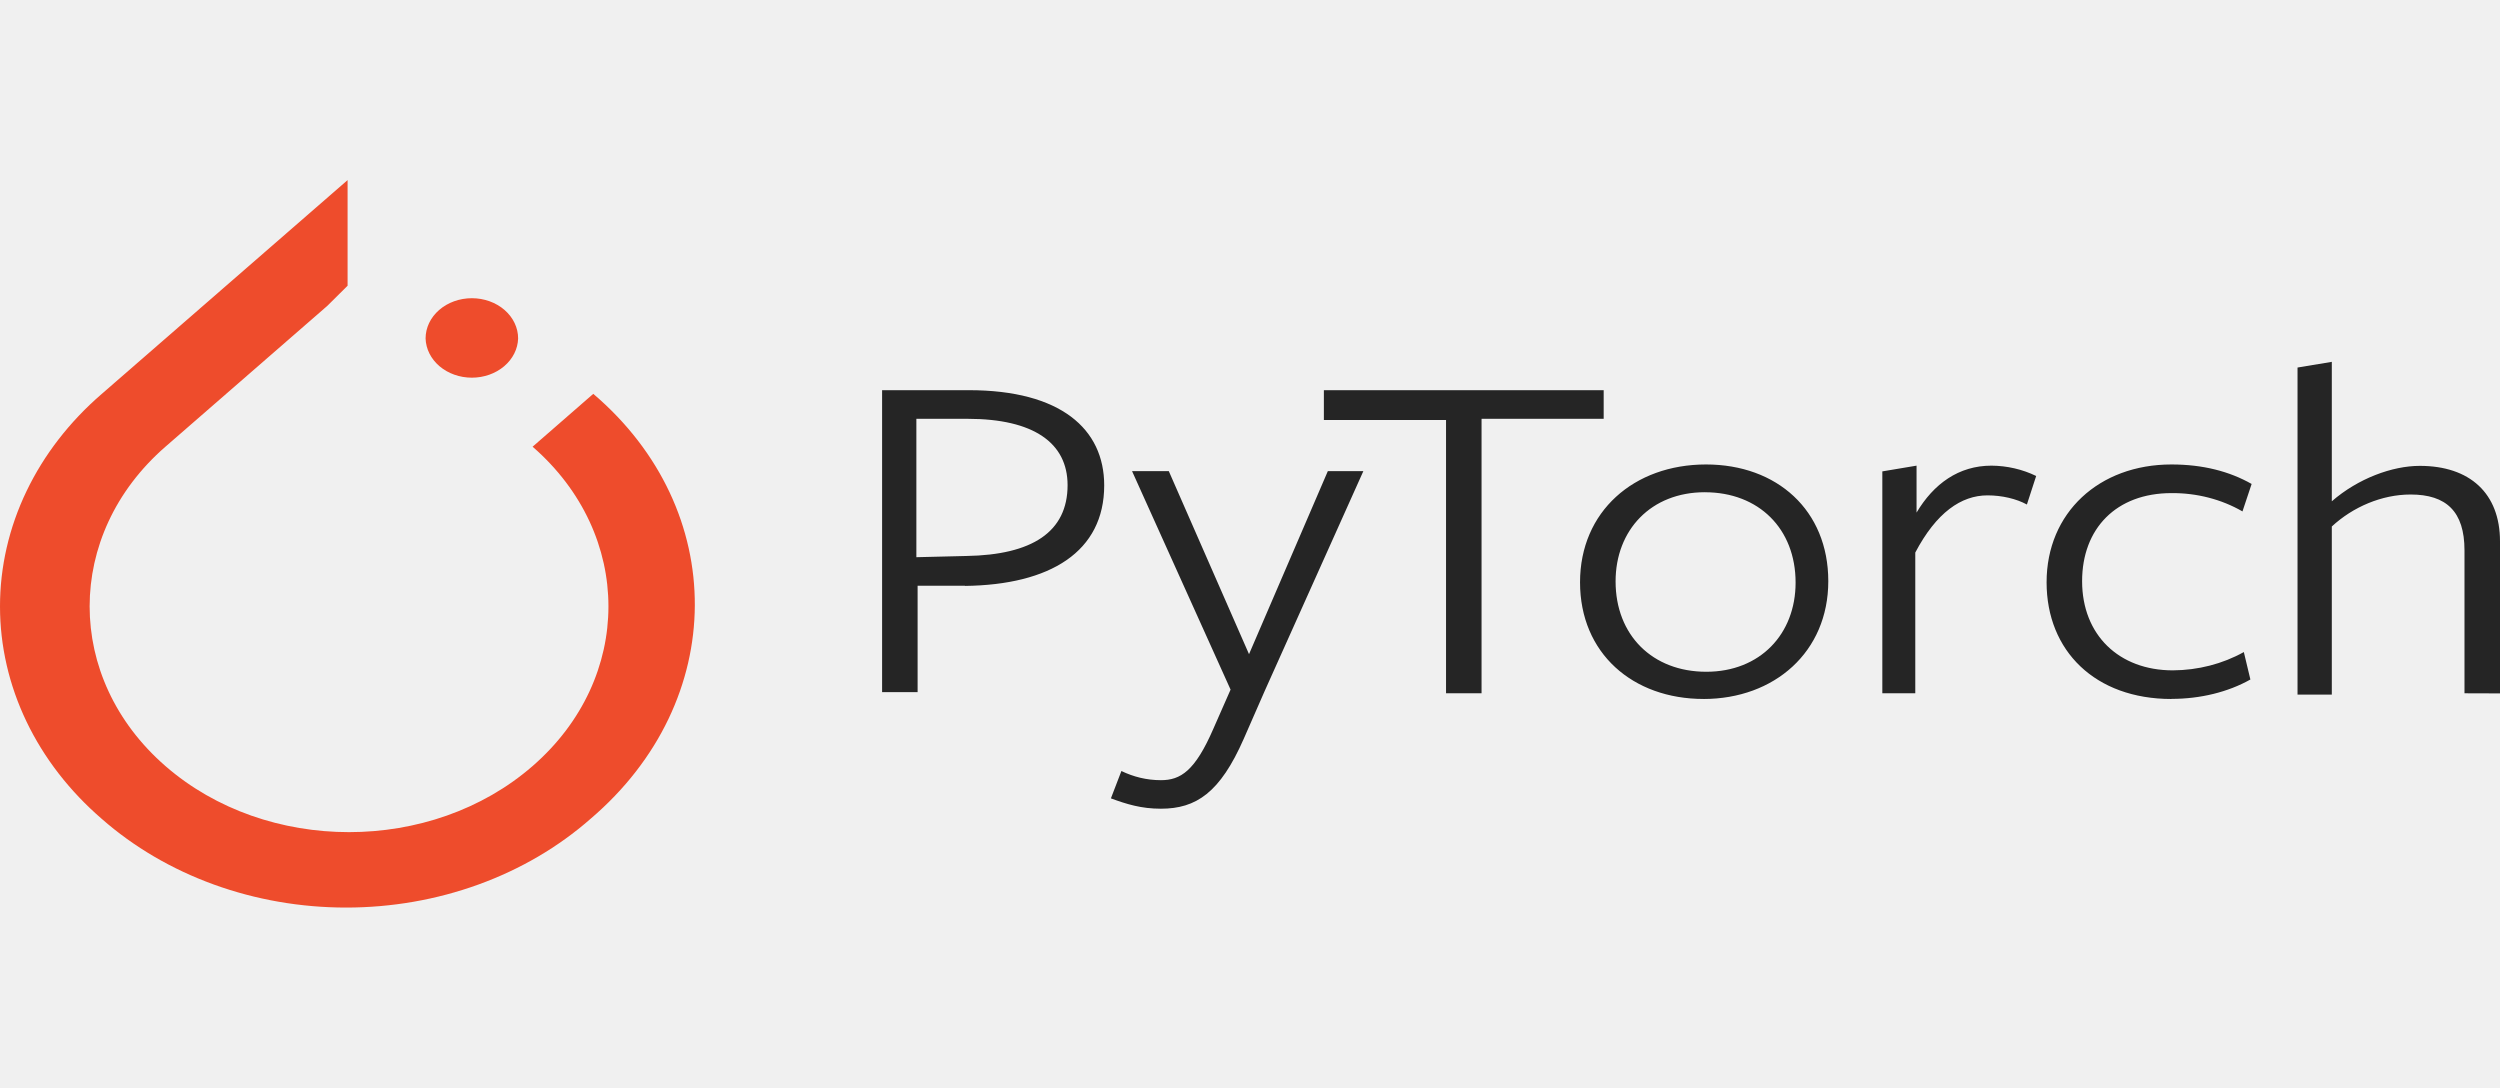
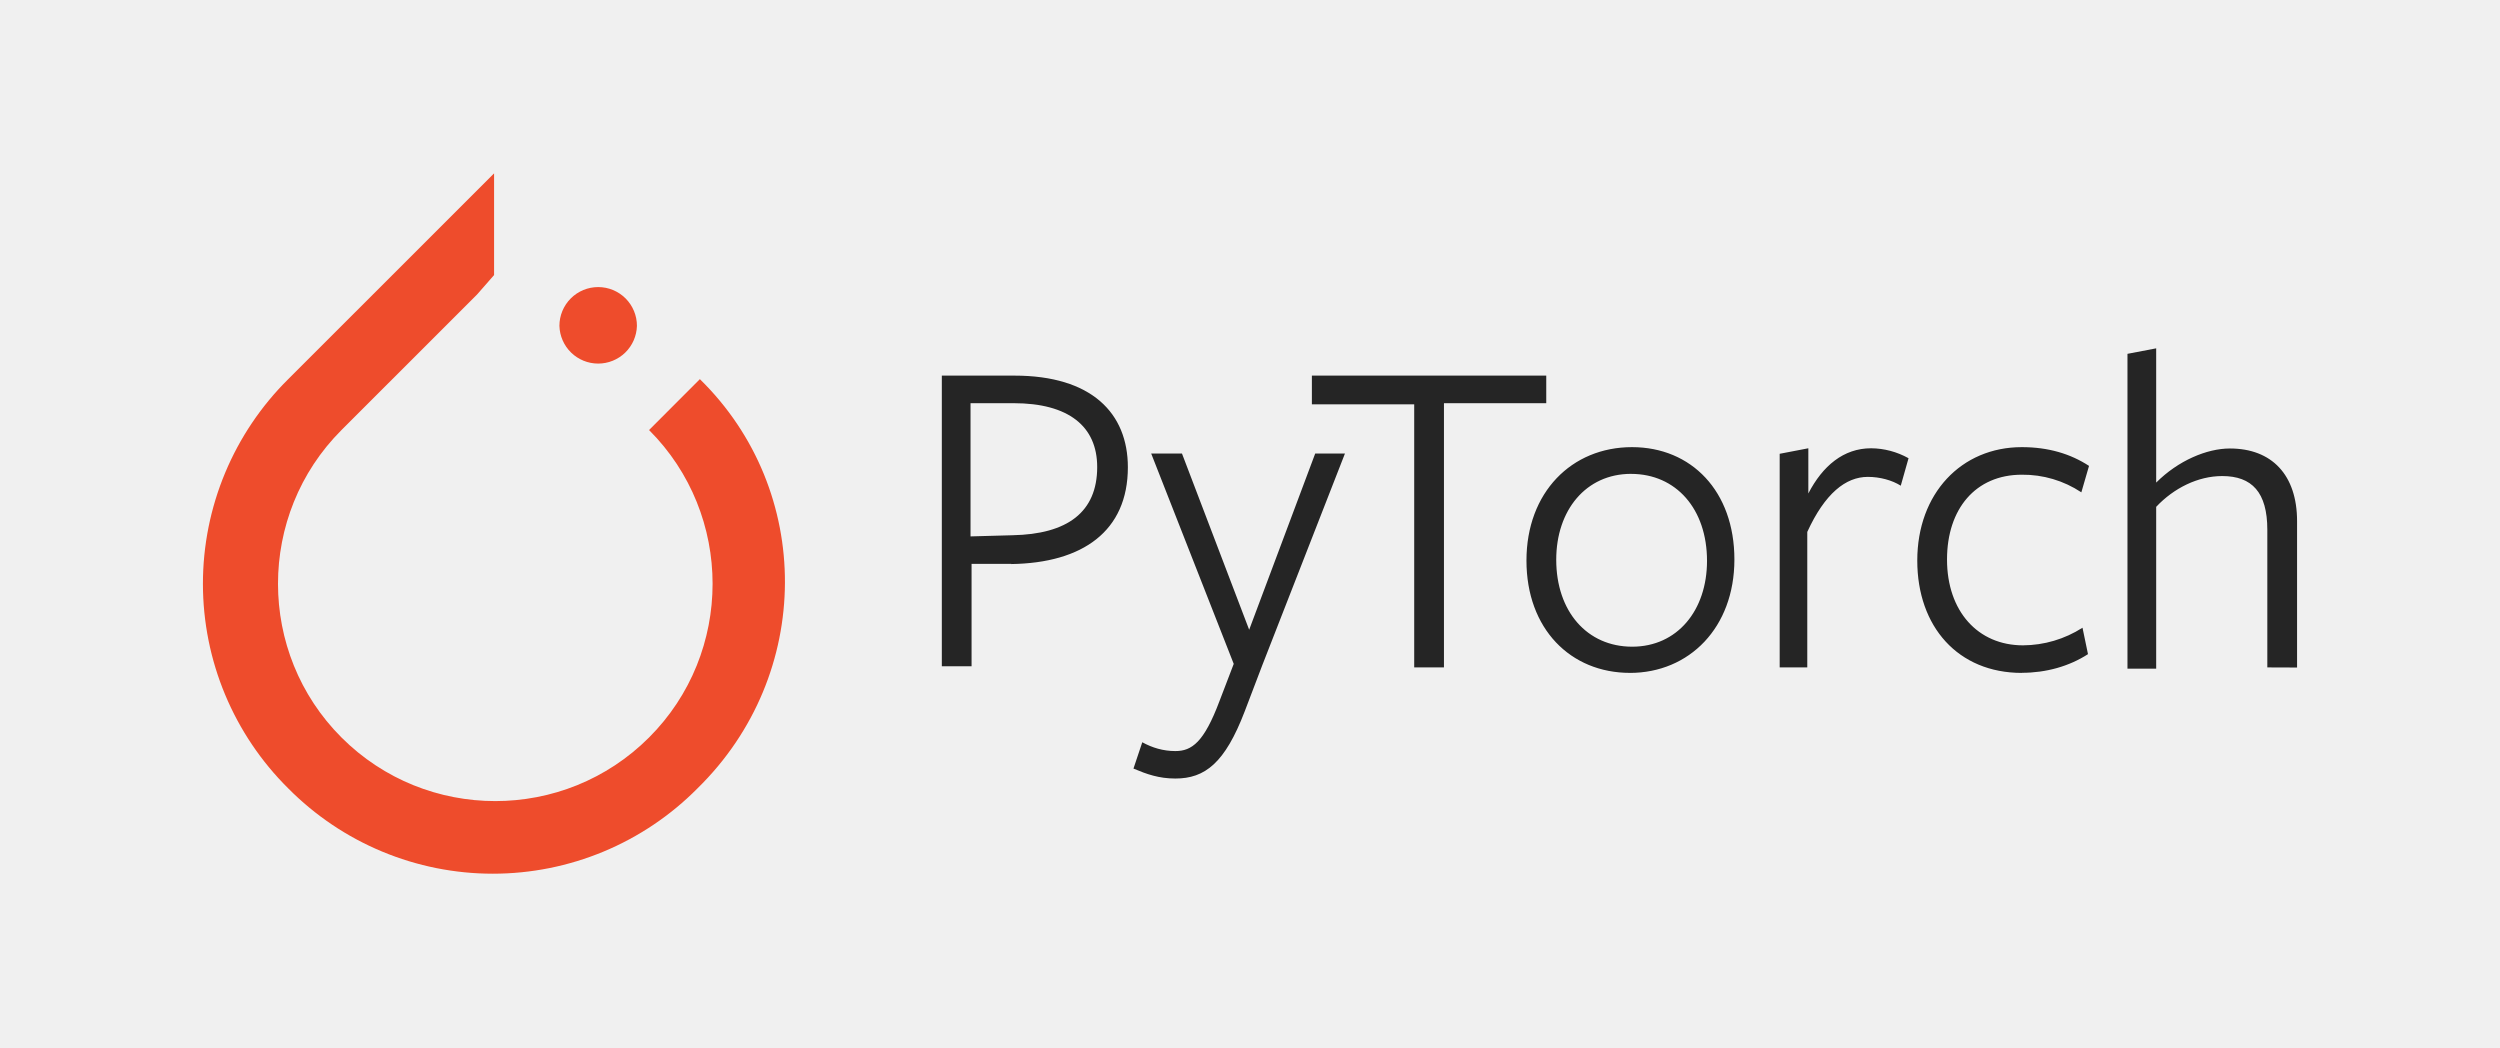
- <svg xmlns="http://www.w3.org/2000/svg" width="308" height="134" viewBox="0 0 308 134" fill="none">
-   <g clip-path="url(#clip0_32_649)">
-     <path d="M73.091 48.521L65.616 55.035C78.075 65.872 78.075 83.542 65.616 94.379C53.146 105.233 32.855 105.233 20.381 94.379C7.93 83.545 7.93 65.872 20.381 55.035L40.325 37.681L42.823 35.202V22.188L12.547 48.521C8.572 51.949 5.416 56.027 3.262 60.522C1.109 65.016 0 69.837 0 74.707C0 79.576 1.109 84.398 3.262 88.892C5.416 93.387 8.572 97.465 12.547 100.893C16.486 104.352 21.174 107.099 26.34 108.973C31.505 110.847 37.047 111.812 42.643 111.812C48.24 111.812 53.781 110.847 58.947 108.973C64.113 107.099 68.8 104.352 72.739 100.893C89.831 86.327 89.831 62.782 73.091 48.521Z" fill="#EE4C2C" />
-     <path d="M63.833 41.699C63.794 42.992 63.176 44.22 62.111 45.123C61.047 46.025 59.619 46.53 58.132 46.53C56.646 46.53 55.218 46.025 54.153 45.123C53.089 44.22 52.471 42.992 52.432 41.699C52.432 40.383 53.033 39.121 54.102 38.191C55.171 37.261 56.62 36.739 58.132 36.739C59.644 36.739 61.094 37.261 62.163 38.191C63.232 39.121 63.833 40.383 63.833 41.699Z" fill="#EE4C2C" />
-     <path d="M118.904 72.162H113.049V85.267H108.674V48.07H119.361C130.687 48.07 136.038 52.858 136.038 59.796C136.038 67.968 129.391 72.056 118.873 72.185L118.904 72.162ZM119.193 51.598H112.897V68.647L119.056 68.497C127.151 68.365 131.526 65.543 131.526 59.769C131.526 54.556 127.319 51.598 119.224 51.598H119.193ZM155.815 85.118L153.223 91.037C150.311 97.66 147.368 99.633 143.021 99.633C140.601 99.633 138.813 99.076 136.862 98.359L138.157 94.99C139.621 95.693 141.241 96.118 143.021 96.118C145.448 96.118 147.232 94.99 149.5 89.75L151.607 84.962L139.469 58.044H143.996L153.879 80.594L163.589 58.044H167.965L155.815 85.118ZM182.527 51.744V85.413H178.151V51.744H163.101V48.07H197.573V51.598H182.531L182.527 51.744ZM209.891 86.113C201.14 86.113 194.661 80.475 194.661 71.737C194.661 63.009 201.308 57.222 210.183 57.222C218.918 57.222 225.245 62.86 225.245 71.601C225.245 80.329 218.598 86.116 209.863 86.116L209.891 86.113ZM210.047 60.642C203.412 60.642 199.04 65.288 199.04 71.629C199.04 78.251 203.579 82.761 210.211 82.761C216.846 82.761 221.217 78.115 221.217 71.775C221.217 65.142 216.678 60.645 210.043 60.645L210.047 60.642ZM236.119 85.413H231.903V58.075L236.119 57.368V63.152C238.218 59.623 241.298 57.368 245.353 57.368C247.273 57.382 249.166 57.82 250.856 58.642L249.713 62.157C248.433 61.454 246.649 61.029 244.865 61.029C241.618 61.029 238.554 63.152 235.963 68.073V85.413H236.119ZM267.522 86.116C258.132 86.116 252.14 80.2 252.14 71.737C252.14 63.152 258.619 57.222 267.518 57.222C271.409 57.222 274.661 58.071 277.401 59.623L276.273 63.006C273.68 61.51 270.632 60.724 267.522 60.751C260.723 60.751 256.516 65.115 256.516 71.601C256.516 78.224 261.059 82.588 267.69 82.588C270.794 82.574 273.829 81.792 276.44 80.333L277.248 83.715C274.489 85.267 271.089 86.103 267.522 86.103V86.116ZM303.625 85.413V67.794C303.625 63.006 301.369 60.924 296.99 60.924C293.426 60.924 289.875 62.462 287.279 64.863V85.573H283.056V45.281L287.279 44.578V61.759C290.515 58.947 294.722 57.395 298.122 57.395C304.281 57.395 308 60.778 308 66.694V85.427L303.625 85.413Z" fill="#252525" />
+ <svg xmlns="http://www.w3.org/2000/svg" width="308" height="129" viewBox="0 0 308 154" fill="none">
+   <g clip-path="url(#clip0_473_986)">
+     <path d="M73.09 55.763L65.616 63.249C78.074 75.704 78.074 96.011 65.616 108.465C53.146 120.939 32.854 120.939 20.38 108.465C7.93 96.015 7.93 75.704 20.38 63.249L40.325 43.305L42.822 40.456V25.5L12.547 55.763C8.571 59.702 5.416 64.389 3.262 69.555C1.108 74.72 -0 80.261 -0 85.857C-0 91.454 1.108 96.995 3.262 102.16C5.416 107.325 8.571 112.013 12.547 115.951C16.486 119.927 21.174 123.084 26.339 125.238C31.505 127.392 37.046 128.501 42.643 128.501C48.24 128.501 53.781 127.392 58.947 125.238C64.112 123.084 68.8 119.927 72.739 115.951C89.83 99.211 89.83 72.152 73.09 55.763Z" fill="#EE4C2C" />
+     <path d="M63.832 47.922C63.793 49.408 63.176 50.82 62.111 51.858C61.046 52.895 59.618 53.475 58.132 53.475C56.645 53.475 55.218 52.895 54.153 51.858C53.088 50.82 52.471 49.408 52.432 47.922C52.432 46.41 53.032 44.961 54.101 43.891C55.17 42.822 56.62 42.222 58.132 42.222C59.644 42.222 61.094 42.822 62.163 43.891C63.232 44.961 63.832 46.41 63.832 47.922Z" fill="#EE4C2C" />
+     <path d="M118.903 82.932H113.049V97.994H108.674V55.244H119.36C130.686 55.244 136.037 60.747 136.037 68.721C136.037 78.112 129.391 82.811 118.872 82.959L118.903 82.932ZM119.192 59.299H112.897V78.892L119.056 78.721C127.15 78.568 131.526 75.325 131.526 68.69C131.526 62.699 127.318 59.299 119.223 59.299H119.192ZM155.814 97.822L153.222 104.625C150.311 112.236 147.368 114.503 143.02 114.503C140.6 114.503 138.812 113.863 136.861 113.04L138.157 109.168C139.62 109.976 141.24 110.464 143.02 110.464C145.448 110.464 147.231 109.168 149.499 103.146L151.607 97.642L139.468 66.707H143.996L153.878 92.623L163.589 66.707H167.964L155.814 97.822ZM182.526 59.467V98.161H178.151V59.467H163.101V55.244H197.572V59.299H182.53L182.526 59.467ZM209.89 98.965C201.139 98.965 194.66 92.487 194.66 82.444C194.66 72.413 201.307 65.763 210.183 65.763C218.918 65.763 225.244 72.242 225.244 82.288C225.244 92.319 218.597 98.969 209.863 98.969L209.89 98.965ZM210.046 69.693C203.411 69.693 199.04 75.032 199.04 82.319C199.04 89.93 203.579 95.113 210.21 95.113C216.845 95.113 221.216 89.774 221.216 82.487C221.216 74.864 216.677 69.697 210.042 69.697L210.046 69.693ZM236.118 98.161H231.903V66.742L236.118 65.93V72.577C238.218 68.522 241.297 65.93 245.352 65.93C247.273 65.946 249.166 66.45 250.856 67.394L249.712 71.434C248.432 70.626 246.648 70.138 244.865 70.138C241.617 70.138 238.553 72.577 235.962 78.233V98.161H236.118ZM267.521 98.969C258.131 98.969 252.14 92.17 252.14 82.444C252.14 72.577 258.619 65.763 267.518 65.763C271.409 65.763 274.66 66.738 277.4 68.522L276.272 72.409C273.68 70.69 270.632 69.787 267.521 69.818C260.722 69.818 256.515 74.833 256.515 82.288C256.515 89.899 261.058 94.914 267.689 94.914C270.793 94.898 273.828 93.999 276.44 92.323L277.248 96.21C274.488 97.994 271.089 98.954 267.521 98.954V98.969ZM303.624 98.161V77.913C303.624 72.409 301.368 70.017 296.989 70.017C293.426 70.017 289.874 71.785 287.278 74.544V98.345H283.055V52.04L287.278 51.232V70.977C290.514 67.745 294.721 65.962 298.121 65.962C304.28 65.962 307.999 69.849 307.999 76.648V98.177L303.624 98.161Z" fill="#252525" />
  </g>
  <defs>
-     <clipPath id="clip0_32_649">
-       <rect width="308" height="134" fill="white" />
+     <clipPath id="clip0_473_986">
+       <rect width="308" height="154" fill="white" />
    </clipPath>
  </defs>
</svg>
